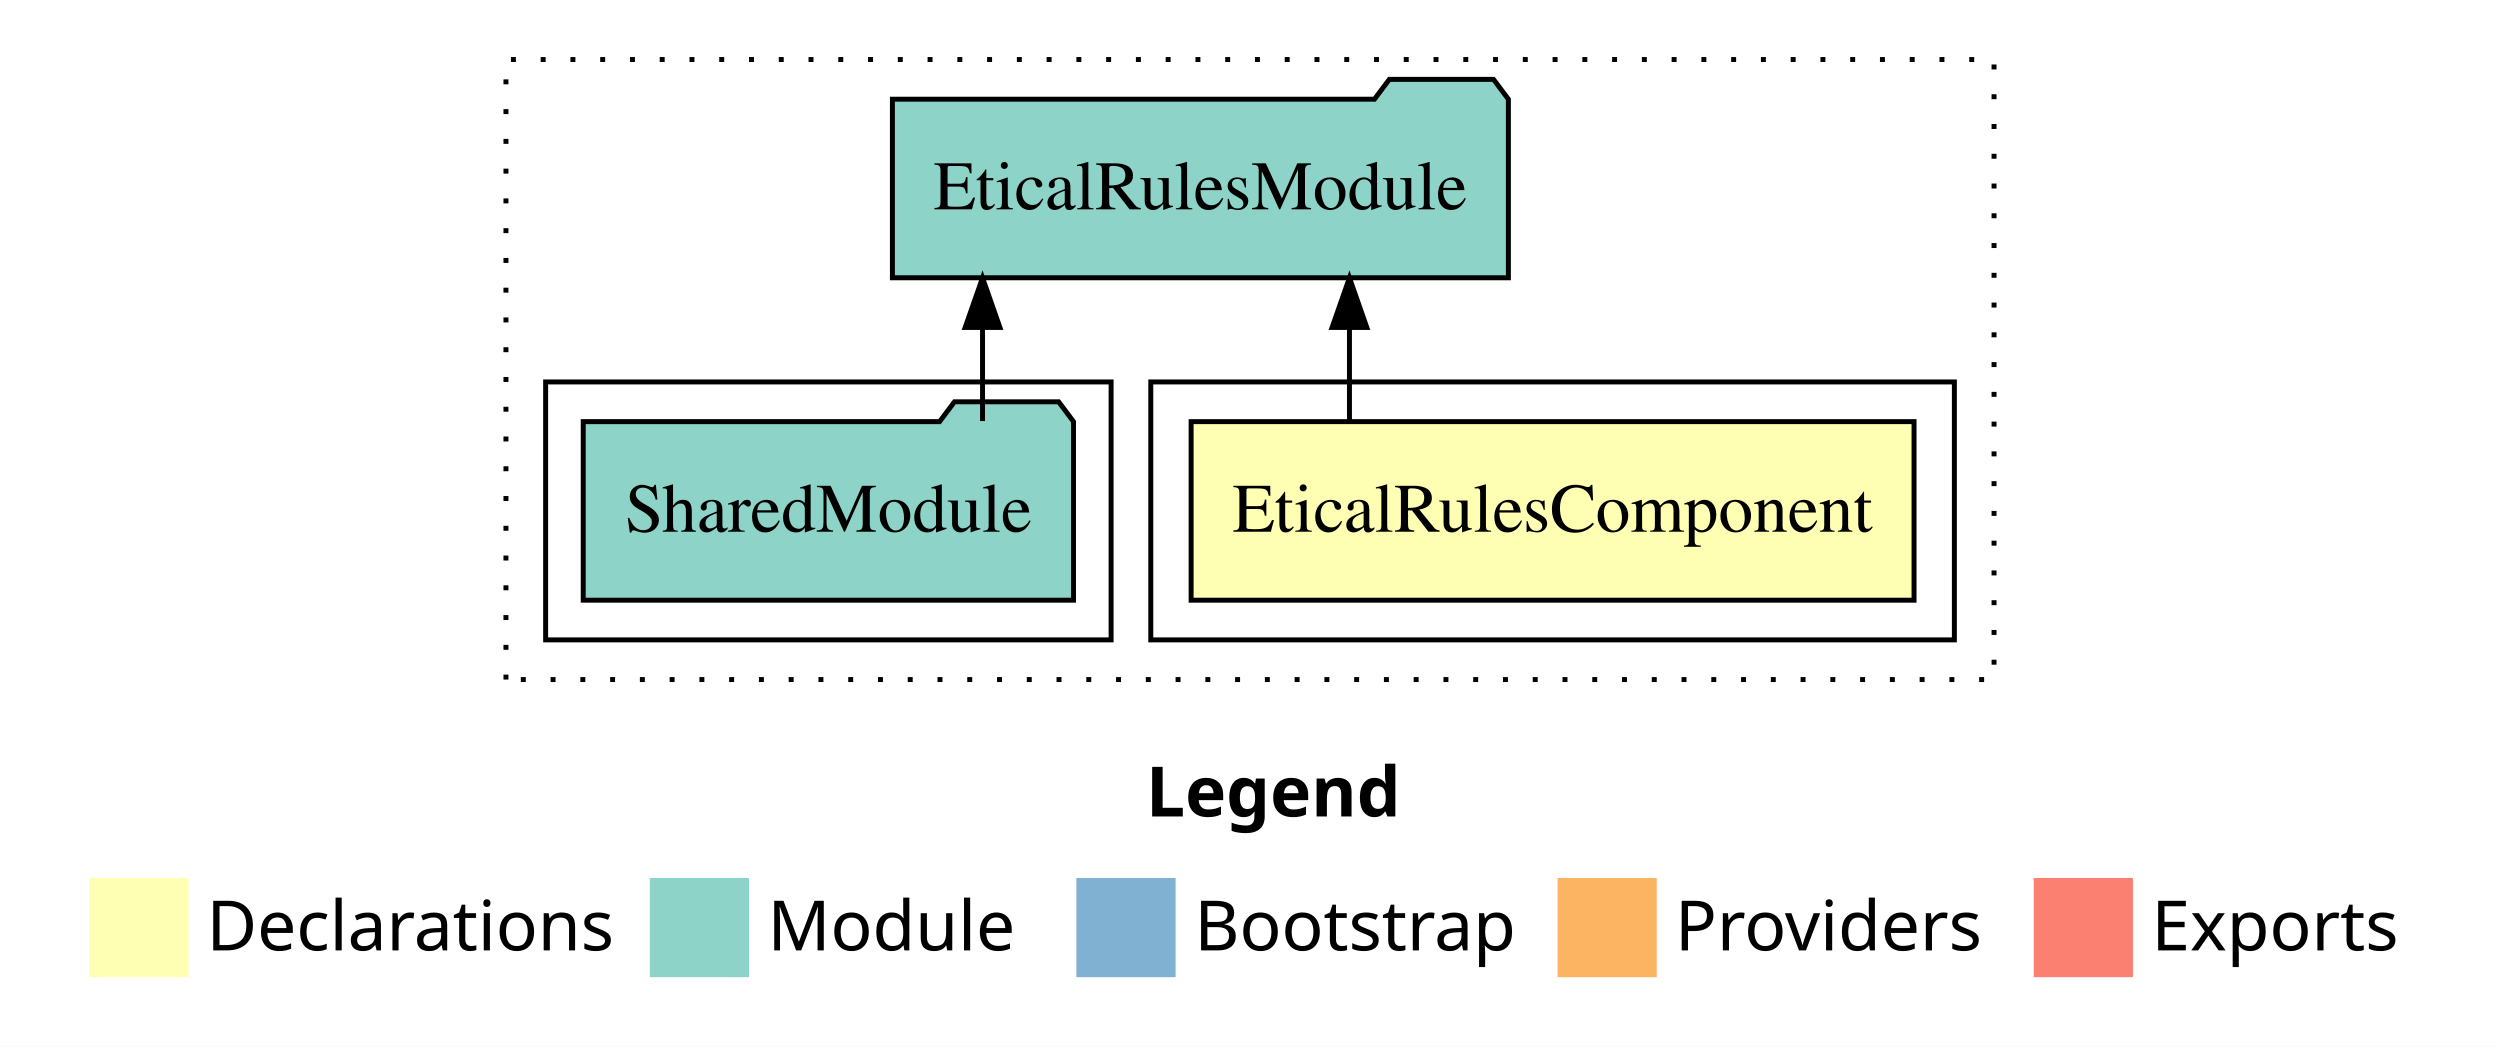
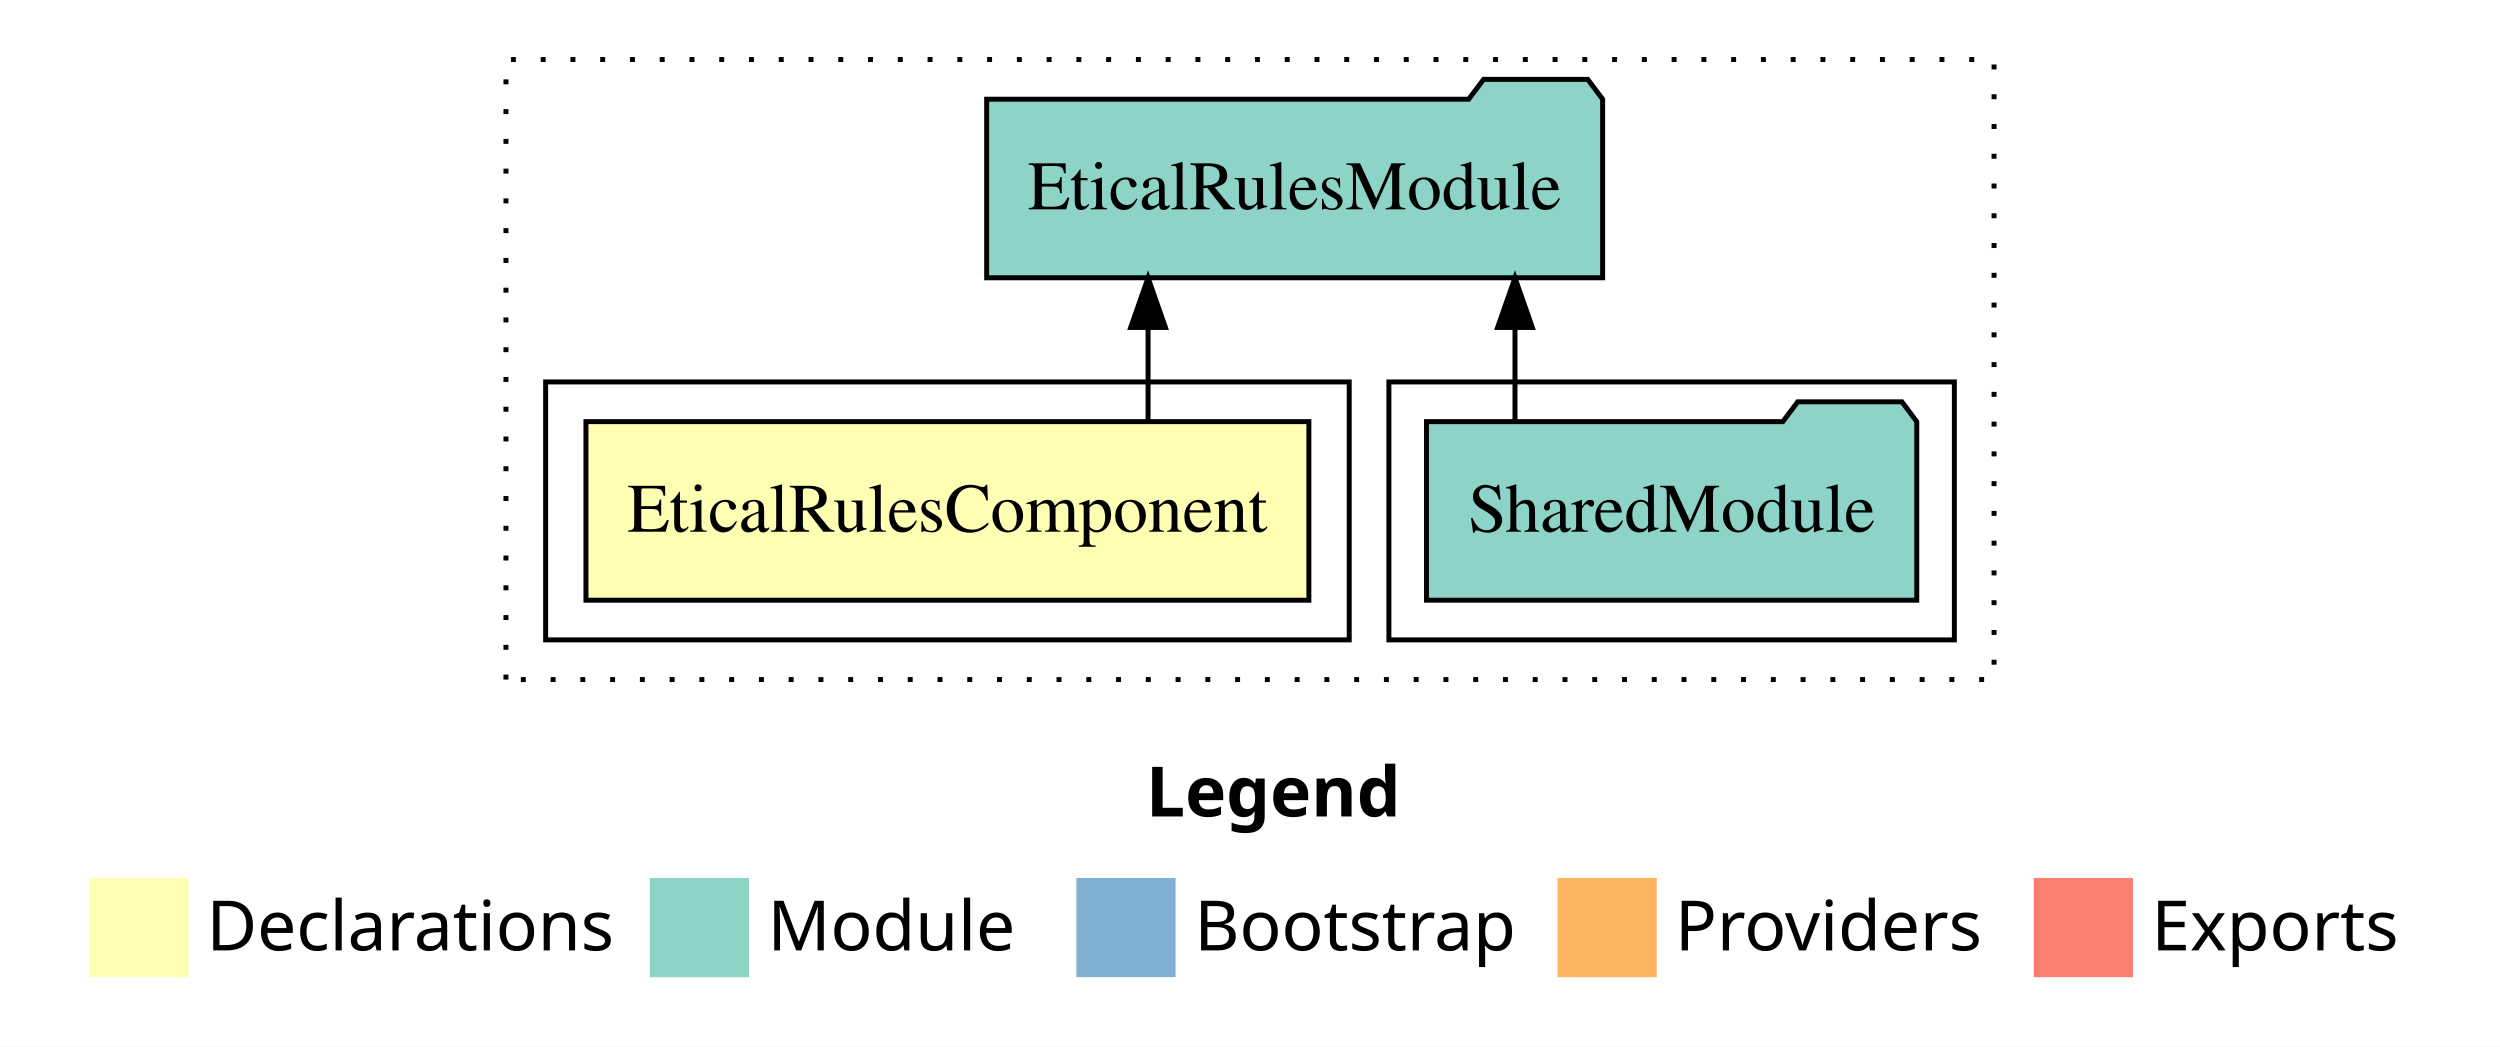
<svg xmlns="http://www.w3.org/2000/svg" width="504pt" height="211pt" viewBox="0.00 0.00 504.00 211.00">
  <g id="graph0" class="graph" transform="scale(1 1) rotate(0) translate(4 207)">
    <polygon fill="white" stroke="transparent" points="-4,4 -4,-207 500,-207 500,4 -4,4" />
    <text text-anchor="start" x="227.01" y="-42.4" font-family="Times-12" font-weight="bold" font-size="14.00">Legend</text>
    <polygon fill="#ffffb3" stroke="transparent" points="14,-10 14,-30 34,-30 34,-10 14,-10" />
    <text text-anchor="start" x="37.63" y="-15.4" font-family="Times-12" font-size="14.00">  Declarations</text>
    <polygon fill="#8dd3c7" stroke="transparent" points="127,-10 127,-30 147,-30 147,-10 127,-10" />
    <text text-anchor="start" x="150.73" y="-15.4" font-family="Times-12" font-size="14.00">  Module</text>
    <polygon fill="#80b1d3" stroke="transparent" points="213,-10 213,-30 233,-30 233,-10 213,-10" />
    <text text-anchor="start" x="236.78" y="-15.4" font-family="Times-12" font-size="14.00">  Bootstrap</text>
    <polygon fill="#fdb462" stroke="transparent" points="310,-10 310,-30 330,-30 330,-10 310,-10" />
    <text text-anchor="start" x="333.67" y="-15.4" font-family="Times-12" font-size="14.00">  Providers</text>
    <polygon fill="#fb8072" stroke="transparent" points="406,-10 406,-30 426,-30 426,-10 406,-10" />
    <text text-anchor="start" x="429.73" y="-15.4" font-family="Times-12" font-size="14.00">  Exports</text>
    <g id="clust1" class="cluster">
      <polygon fill="none" stroke="black" stroke-dasharray="1,5" points="98,-70 98,-195 398,-195 398,-70 98,-70" />
    </g>
+     <g id="clust4" class="cluster">
+       <polygon fill="none" stroke="black" points="276,-78 276,-130 390,-130 390,-78 276,-78" />
+     </g>
    <g id="clust2" class="cluster">
-       <polygon fill="none" stroke="black" points="228,-78 228,-130 390,-130 390,-78 228,-78" />
-     </g>
-     <g id="clust4" class="cluster">
-       <polygon fill="none" stroke="black" points="106,-78 106,-130 220,-130 220,-78 106,-78" />
+       <polygon fill="none" stroke="black" points="106,-78 106,-130 268,-130 268,-78 106,-78" />
    </g>
    <g id="node1" class="node">
-       <polygon fill="#ffffb3" stroke="black" points="381.87,-122 236.13,-122 236.13,-86 381.87,-86 381.87,-122" />
-       <text text-anchor="middle" x="309" y="-99.8" font-family="Times,serif" font-size="14.00">EticalRulesComponent</text>
+       <polygon fill="#ffffb3" stroke="black" points="259.87,-122 114.13,-122 114.13,-86 259.87,-86 259.87,-122" />
+       <text text-anchor="middle" x="187" y="-99.8" font-family="Times,serif" font-size="14.00">EticalRulesComponent</text>
    </g>
    <g id="node2" class="node">
-       <polygon fill="#8dd3c7" stroke="black" points="300.09,-187 297.09,-191 276.09,-191 273.09,-187 175.91,-187 175.91,-151 300.09,-151 300.09,-187" />
-       <text text-anchor="middle" x="238" y="-164.8" font-family="Times,serif" font-size="14.00">EticalRulesModule</text>
+       <polygon fill="#8dd3c7" stroke="black" points="319.09,-187 316.09,-191 295.09,-191 292.09,-187 194.91,-187 194.91,-151 319.09,-151 319.09,-187" />
+       <text text-anchor="middle" x="257" y="-164.8" font-family="Times,serif" font-size="14.00">EticalRulesModule</text>
    </g>
    <g id="edge1" class="edge">
-       <path fill="none" stroke="black" d="M268.05,-122.11C268.05,-122.11 268.05,-140.99 268.05,-140.99" />
-       <polygon fill="black" stroke="black" points="264.55,-140.99 268.05,-150.99 271.55,-140.99 264.55,-140.99" />
+       <path fill="none" stroke="black" d="M227.45,-122.11C227.45,-122.11 227.45,-140.99 227.45,-140.99" />
+       <polygon fill="black" stroke="black" points="223.95,-140.99 227.45,-150.99 230.95,-140.99 223.95,-140.99" />
    </g>
    <g id="node3" class="node">
-       <polygon fill="#8dd3c7" stroke="black" points="212.42,-122 209.42,-126 188.42,-126 185.42,-122 113.58,-122 113.58,-86 212.42,-86 212.42,-122" />
-       <text text-anchor="middle" x="163" y="-99.8" font-family="Times,serif" font-size="14.00">SharedModule</text>
+       <polygon fill="#8dd3c7" stroke="black" points="382.42,-122 379.42,-126 358.42,-126 355.42,-122 283.58,-122 283.58,-86 382.42,-86 382.42,-122" />
+       <text text-anchor="middle" x="333" y="-99.8" font-family="Times,serif" font-size="14.00">SharedModule</text>
    </g>
    <g id="edge2" class="edge">
-       <path fill="none" stroke="black" d="M194.08,-122.11C194.08,-122.11 194.08,-140.99 194.08,-140.99" />
-       <polygon fill="black" stroke="black" points="190.58,-140.99 194.08,-150.99 197.58,-140.99 190.58,-140.99" />
+       <path fill="none" stroke="black" d="M301.42,-122.11C301.42,-122.11 301.42,-140.99 301.42,-140.99" />
+       <polygon fill="black" stroke="black" points="297.92,-140.99 301.42,-150.99 304.92,-140.99 297.92,-140.99" />
    </g>
  </g>
</svg>
